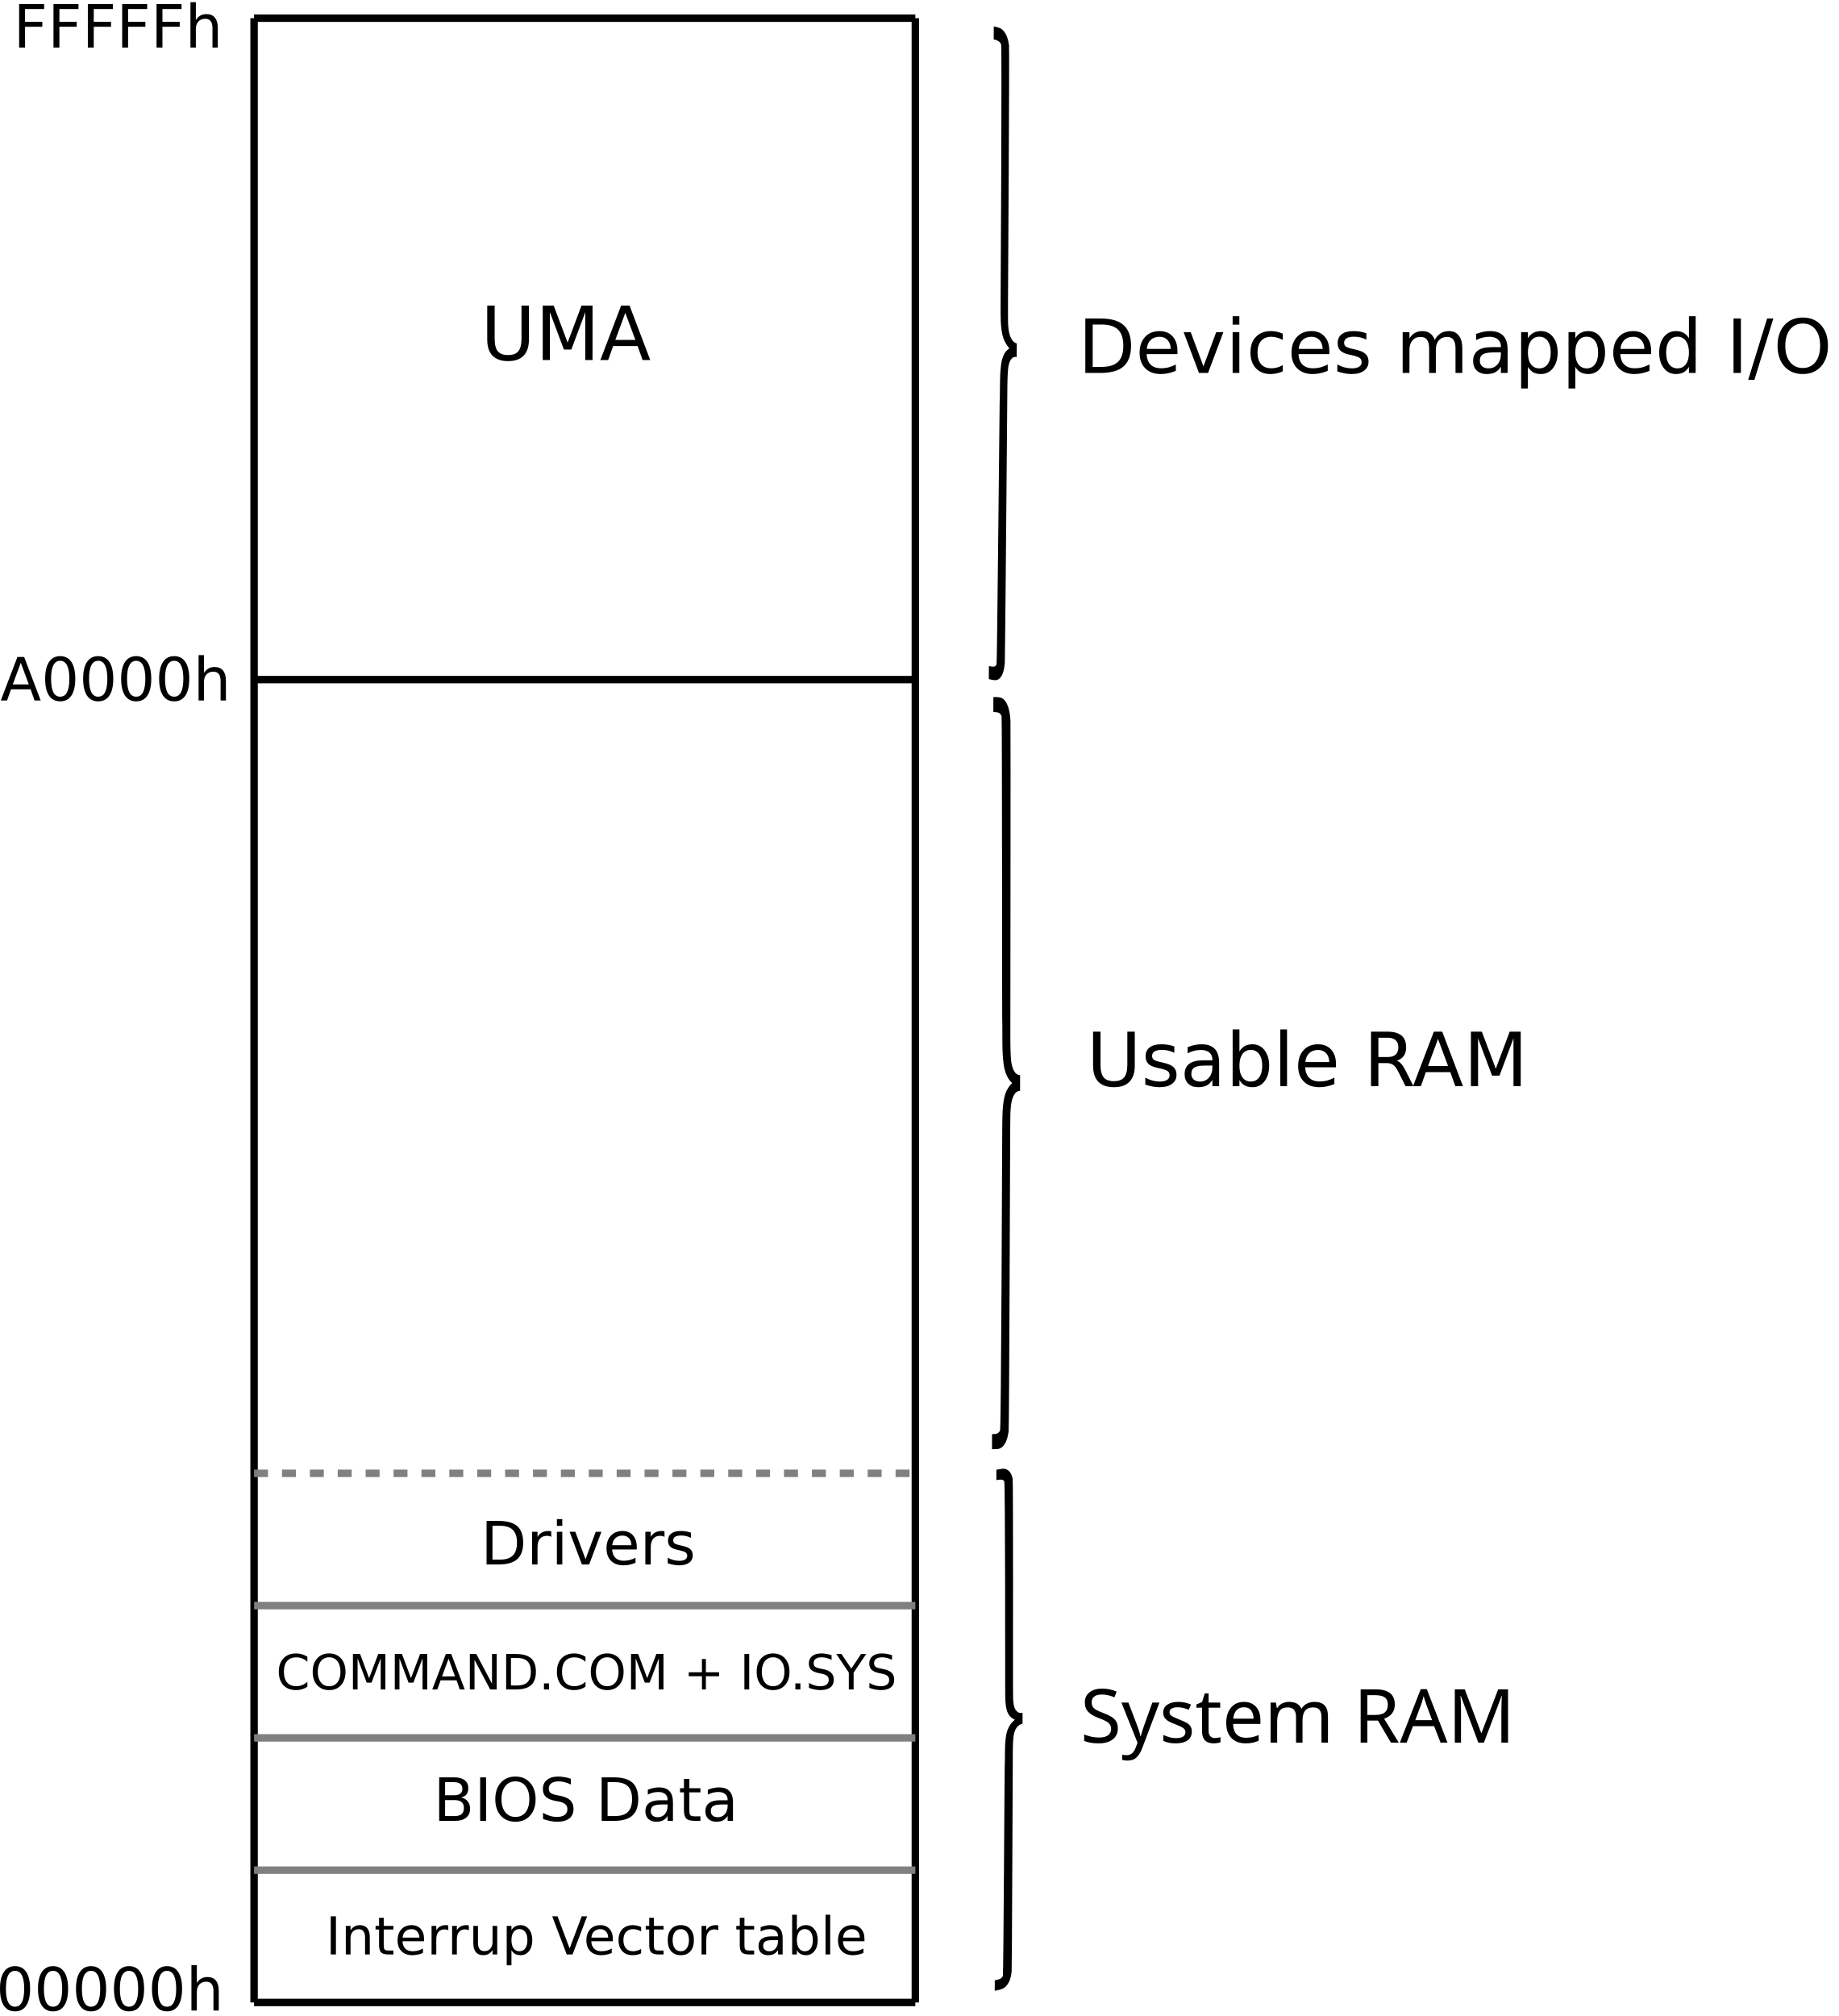
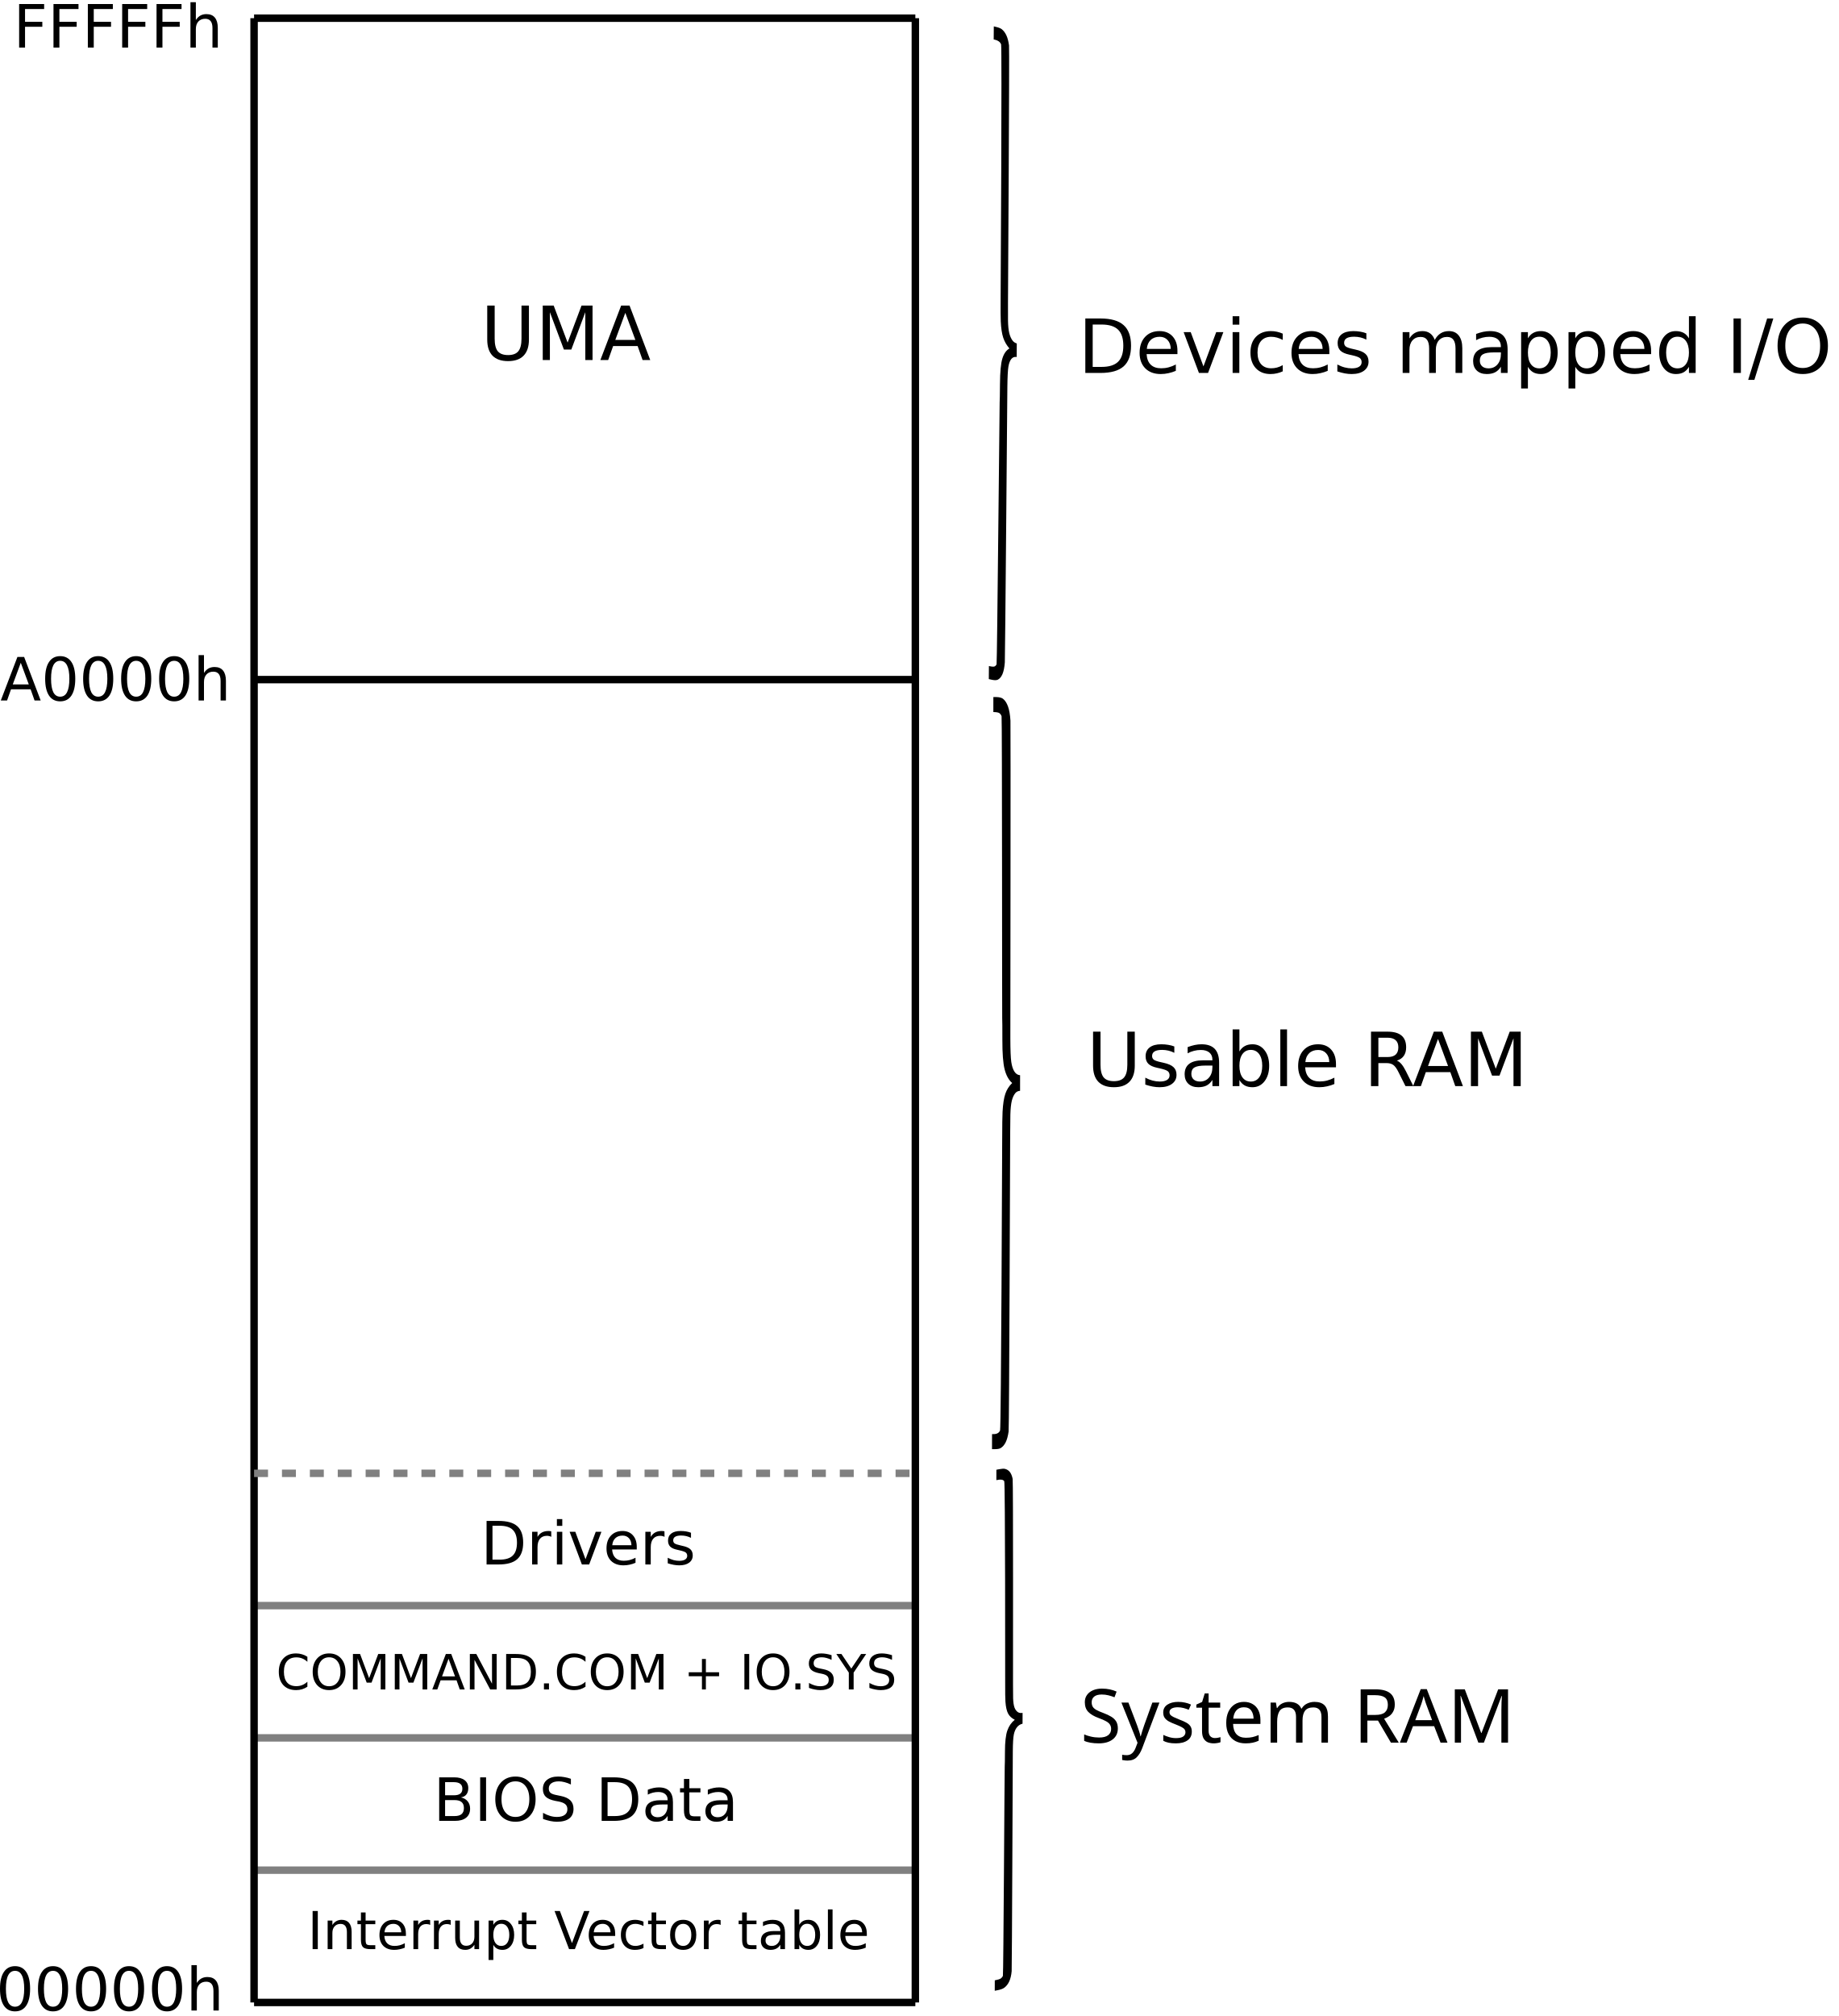
<svg xmlns="http://www.w3.org/2000/svg" id="svg2" version="1.1" xml:space="preserve" width="492.5" height="540" viewBox="0 0 492.5 540">
  <defs id="defs6">
    <clipPath clipPathUnits="userSpaceOnUse" id="clipPath18">
      <path d="m 0,5.262 3940,0 0,4310 -3940,0 L 0,5.262 Z" id="path20" />
    </clipPath>
  </defs>
  <g id="g10" transform="matrix(1.25,0,0,-1.25,0,540)">
+     <path id="path36" style="fill:none;stroke:#808080;stroke-width:1.594;stroke-linecap:butt;stroke-linejoin:miter;stroke-miterlimit:10;stroke-dasharray:none;stroke-opacity:1" d="m 54.457,31.249 141.731,0" />
+     <path id="path44" style="fill:none;stroke:#808080;stroke-width:1.594;stroke-linecap:butt;stroke-linejoin:miter;stroke-miterlimit:10;stroke-dasharray:none;stroke-opacity:1" d="m 54.457,59.597 141.731,0" />
+     <path id="path46" style="fill:none;stroke:#808080;stroke-width:1.594;stroke-linecap:butt;stroke-linejoin:miter;stroke-miterlimit:10;stroke-dasharray:none;stroke-opacity:1" d="m 54.457,87.94 141.731,0" />
    <path id="path28" style="fill:none;stroke:#000000;stroke-width:1.594;stroke-linecap:butt;stroke-linejoin:miter;stroke-miterlimit:10;stroke-dasharray:none;stroke-opacity:1" d="m 196.188,2.901 -141.731,0" />
    <path id="path30" style="fill:none;stroke:#000000;stroke-width:1.594;stroke-linecap:butt;stroke-linejoin:miter;stroke-miterlimit:10;stroke-dasharray:none;stroke-opacity:1" d="m 196.188,2.901 0,425.203" />
    <path id="path32" style="fill:none;stroke:#000000;stroke-width:1.594;stroke-linecap:butt;stroke-linejoin:miter;stroke-miterlimit:10;stroke-dasharray:none;stroke-opacity:1" d="m 54.457,428.104 141.731,0" />
    <path id="path34" style="fill:none;stroke:#000000;stroke-width:1.594;stroke-linecap:butt;stroke-linejoin:miter;stroke-miterlimit:10;stroke-dasharray:none;stroke-opacity:1" d="m 54.457,428.104 0,-425.203" />
-     <path id="path36" style="fill:none;stroke:#808080;stroke-width:1.594;stroke-linecap:butt;stroke-linejoin:miter;stroke-miterlimit:10;stroke-dasharray:none;stroke-opacity:1" d="m 54.457,31.249 141.731,0" />
-     <text transform="scale(1,-1)" style="font-variant:normal;font-weight:normal;font-size:11.2px;font-family:'Bitstream Vera Sans';-inkscape-font-specification:BitstreamVeraSans-Roman;writing-mode:lr-tb;fill:#000000;fill-opacity:1;fill-rule:nonzero;stroke:none" id="text40" x="69.798" y="-13.186">
-       <tspan x="69.798 73.102 80.215 84.605 91.493 95.917 100.531 107.643 114.755 118.317 125.104 131.992 138.164 142.554 149.409 154.023 157.585 161.986 168.852 175.964 179.078" y="-13.186" id="tspan42">Interrup Vector table</tspan>
+     <text transform="scale(1,-1)" style="font-variant:normal;font-weight:normal;font-size:11.2px;font-family:'Bitstream Vera Sans';-inkscape-font-specification:BitstreamVeraSans-Roman;writing-mode:lr-tb;fill:#000000;fill-opacity:1;fill-rule:nonzero;stroke:none" id="text40" x="65.909" y="-14.33">
+       <tspan id="tspan42" x="65.909" y="-14.33">Interrupt Vector table</tspan>
    </text>
-     <path id="path44" style="fill:none;stroke:#808080;stroke-width:1.594;stroke-linecap:butt;stroke-linejoin:miter;stroke-miterlimit:10;stroke-dasharray:none;stroke-opacity:1" d="m 54.457,59.597 141.731,0" />
-     <path id="path46" style="fill:none;stroke:#808080;stroke-width:1.594;stroke-linecap:butt;stroke-linejoin:miter;stroke-miterlimit:10;stroke-dasharray:none;stroke-opacity:1" d="m 54.457,87.94 141.731,0" />
    <path id="path48" style="fill:none;stroke:#808080;stroke-width:1.594;stroke-linecap:butt;stroke-linejoin:miter;stroke-miterlimit:10;stroke-dasharray:2.989, 2.989;stroke-dashoffset:0;stroke-opacity:1" d="m 54.457,116.288 141.731,0" />
    <path id="path50" style="fill:none;stroke:#000000;stroke-width:1.594;stroke-linecap:butt;stroke-linejoin:miter;stroke-miterlimit:10;stroke-dasharray:none;stroke-opacity:1" d="m 54.457,286.37 141.731,0" />
    <text transform="scale(1,-1)" style="font-variant:normal;font-weight:normal;font-size:16px;font-family:'Bitstream Vera Sans';-inkscape-font-specification:BitstreamVeraSans-Roman;writing-mode:lr-tb;fill:#000000;fill-opacity:1;fill-rule:nonzero;stroke:none" id="text54" x="103.041" y="-354.853">
      <tspan x="103.041 114.753 128.561" y="-354.853" id="tspan56">UMA</tspan>
    </text>
    <text transform="scale(1,-1)" style="font-variant:normal;font-weight:normal;font-size:12.8px;font-family:'Bitstream Vera Sans';-inkscape-font-specification:BitstreamVeraSans-Roman;writing-mode:lr-tb;fill:#000000;fill-opacity:1;fill-rule:nonzero;stroke:none" id="text58" x="103.041" y="-96.756">
      <tspan x="103.041 112.897 118.158 121.716 129.294 137.166 142.427" y="-96.756" id="tspan60">Drivers</tspan>
    </text>
    <text transform="scale(1,-1)" style="font-variant:normal;font-weight:normal;font-size:10.4px;font-family:'Bitstream Vera Sans';-inkscape-font-specification:BitstreamVeraSans-Roman;writing-mode:lr-tb;fill:#000000;fill-opacity:1;fill-rule:nonzero;stroke:none" id="text62" x="59.179" y="-69.977">
      <tspan x="59.179 66.448 74.633 83.608 92.594 99.697 107.476 115.484 118.791 126.061 134.246 143.232 146.539 155.254 158.572 161.64 169.398 172.705 179.309 185.674" y="-69.977" id="tspan64">COMMAND.COM + IO.SYS</tspan>
    </text>
    <text transform="scale(1,-1)" style="font-variant:normal;font-weight:normal;font-size:12.8px;font-family:'Bitstream Vera Sans';-inkscape-font-specification:BitstreamVeraSans-Roman;writing-mode:lr-tb;fill:#000000;fill-opacity:1;fill-rule:nonzero;stroke:none" id="text66" x="92.884" y="-41.812">
      <tspan x="92.884 101.664 105.44 115.514 123.642 127.712 137.568 145.415 150.432" y="-41.812" id="tspan68">BIOS Data</tspan>
      <tspan x="2.85 10.222 17.595 24.968 32.341 39.714" y="-421.801" id="tspan70">FFFFFh</tspan>
      <tspan x="0.079 8.834 16.975 25.116 33.27 41.411" y="-281.902" id="tspan72">A0000h</tspan>
      <tspan x="-0.844 7.297 15.45 23.591 31.745 39.886" y="-1.181" id="tspan74">00000h</tspan>
    </text>
    <text transform="scale(1,-1)" style="font-variant:normal;font-weight:normal;font-size:16px;font-family:'Bitstream Vera Sans';-inkscape-font-specification:BitstreamVeraSans-Roman;writing-mode:lr-tb;fill:#000000;fill-opacity:1;fill-rule:nonzero;stroke:none" id="text76" x="231.044" y="-352.083">
      <tspan x="231.044 243.364 253.204 262.676 267.108 275.924 285.764 294.1 299.204 314.788 324.612 334.772 344.932 354.772 364.932 370.02 374.74 380.148" y="-352.083" id="tspan78">Devices mapped I/O</tspan>
      <tspan x="232.891 244.603 252.955 262.763 272.923 277.371 287.211 292.299 302.779 313.707" y="-199.256" id="tspan80">Usable RAM</tspan>
      <tspan id="tspan82" x="231.044" y="0" />
    </text>
    <path id="path84" style="fill:#000000;fill-opacity:1;fill-rule:nonzero;stroke:none" d="m 217.93,358.401 c -0.383,0.114 -0.692,0.328 -0.926,0.645 -0.305,0.418 -0.535,0.945 -0.688,1.586 -0.156,0.644 -0.246,1.519 -0.269,2.633 -0.008,0.546 -0.008,1.8 -0.004,3.761 0.008,1.957 0.34,54.383 0.223,55.254 -0.121,0.871 -0.309,1.59 -0.567,2.149 -0.261,0.558 -0.594,1 -0.996,1.32 -0.246,0.187 -0.637,0.348 -1.172,0.473 l -0.527,0.125 -0.024,-2.797 0.293,-0.067 c 0.657,-0.156 1.09,-0.484 1.297,-0.992 0.203,-0.504 -0.09,-52.531 -0.101,-54.062 -0.02,-2.766 -0.012,-4.532 0.027,-5.301 0.07,-1.477 0.246,-2.637 0.524,-3.481 0.277,-0.843 0.722,-1.617 1.332,-2.32 -0.692,-0.394 -1.2,-1.117 -1.516,-2.164 -0.32,-1.047 -0.488,-2.848 -0.508,-5.398 -0.019,-2.278 -0.039,-3.622 -0.07,-4.028 -0.039,-0.633 -0.539,-55.761 -0.66,-56.078 -0.09,-0.215 -0.231,-0.371 -0.422,-0.461 -0.196,-0.094 -0.598,-0.066 -1.219,0.082 l -0.023,-2.797 0.527,-0.121 c 0.625,-0.148 1.082,-0.152 1.375,-0.019 0.418,0.195 0.762,0.593 1.019,1.195 0.258,0.598 0.43,1.441 0.512,2.523 0.063,0.77 0.524,56.879 0.543,59.012 0.024,2.18 0.102,3.641 0.227,4.383 0.129,0.742 0.343,1.289 0.64,1.641 0.297,0.351 0.672,0.488 1.129,0.402 l 0.024,2.902 z" />
    <path id="path86" style="fill:#000000;fill-opacity:1;fill-rule:nonzero;stroke:none" d="m 218.633,198.253 c -0.414,-0.024 -0.75,-0.184 -1.008,-0.485 -0.332,-0.394 -0.582,-0.937 -0.758,-1.632 -0.172,-0.696 -0.277,-1.68 -0.312,-2.953 -0.016,-0.625 -0.032,-2.071 -0.043,-4.325 -0.016,-2.254 -0.2,-62.644 -0.336,-63.617 -0.137,-0.969 -0.348,-1.738 -0.633,-2.312 -0.285,-0.571 -0.645,-0.985 -1.086,-1.243 -0.266,-0.148 -0.687,-0.222 -1.269,-0.218 l -0.567,0.004 0.008,3.218 0.312,0 c 0.711,-0.004 1.18,0.254 1.407,0.782 0.226,0.523 0.449,60.445 0.453,62.211 0.004,3.183 0.031,5.21 0.082,6.085 0.09,1.68 0.289,2.969 0.597,3.864 0.309,0.89 0.797,1.656 1.461,2.293 -0.742,0.648 -1.281,1.621 -1.613,2.914 -0.332,1.293 -0.496,3.41 -0.488,6.347 0.004,2.625 -0.008,4.176 -0.035,4.653 -0.039,0.738 -0.008,64.285 -0.137,64.683 -0.094,0.274 -0.242,0.489 -0.449,0.649 -0.207,0.16 -0.645,0.238 -1.313,0.246 l 0.004,3.219 0.57,-0.004 c 0.676,-0.008 1.168,-0.125 1.481,-0.36 0.449,-0.343 0.812,-0.898 1.086,-1.656 0.273,-0.762 0.449,-1.777 0.527,-3.051 0.059,-0.902 -0.023,-65.562 -0.023,-68.019 0.004,-2.516 0.07,-4.219 0.199,-5.11 0.133,-0.886 0.355,-1.574 0.672,-2.062 0.316,-0.488 0.723,-0.746 1.215,-0.777 l -0.004,-3.344 z" />
    <path id="path88" style="fill:#000000;fill-opacity:1;fill-rule:nonzero;stroke:none" d="m 219.172,64.952 c -0.406,-0.059 -0.734,-0.012 -0.988,0.149 -0.325,0.21 -0.571,0.542 -0.743,0.992 -0.168,0.453 -0.265,1.113 -0.296,1.988 -0.012,0.434 -0.02,1.43 -0.024,2.988 -0.008,1.563 0.055,43.387 -0.078,44.032 -0.129,0.648 -0.336,1.144 -0.613,1.488 -0.278,0.344 -0.633,0.562 -1.067,0.66 -0.258,0.051 -0.675,0.023 -1.246,-0.086 l -0.558,-0.109 -0.008,-2.227 0.308,0.059 c 0.7,0.132 1.161,0.039 1.383,-0.282 0.219,-0.32 0.203,-41.812 0.199,-43.035 -0.007,-2.207 0.012,-3.605 0.055,-4.203 0.082,-1.148 0.274,-2.004 0.574,-2.566 0.305,-0.563 0.778,-1 1.43,-1.321 -0.734,-0.586 -1.266,-1.359 -1.598,-2.316 -0.332,-0.957 -0.504,-2.457 -0.507,-4.492 -0.008,-1.817 -0.024,-2.895 -0.051,-3.231 C 215.301,52.921 215.078,8.882 214.953,8.585 214.859,8.378 214.711,8.198 214.508,8.05 214.305,7.901 213.871,7.765 213.215,7.64 l -0.008,-2.231 0.559,0.109 c 0.664,0.125 1.152,0.301 1.457,0.52 0.449,0.324 0.808,0.773 1.078,1.352 0.269,0.578 0.449,1.312 0.531,2.211 0.063,0.636 0.234,45.433 0.246,47.14 0.012,1.742 0.086,2.938 0.219,3.574 0.129,0.641 0.351,1.161 0.668,1.559 0.312,0.394 0.711,0.648 1.199,0.762 l 0.008,2.316 z" />
    <text xml:space="preserve" style="font-style:normal;font-weight:normal;font-size:16px;line-height:125%;font-family:sans-serif;letter-spacing:0px;word-spacing:0px;fill:#000000;fill-opacity:1;stroke:none;stroke-width:1px;stroke-linecap:butt;stroke-linejoin:miter;stroke-opacity:1" x="231.559" y="-58.576" id="text4164" transform="scale(1,-1)">
      <tspan id="tspan4166" x="231.559" y="-58.576">System RAM</tspan>
    </text>
  </g>
</svg>
